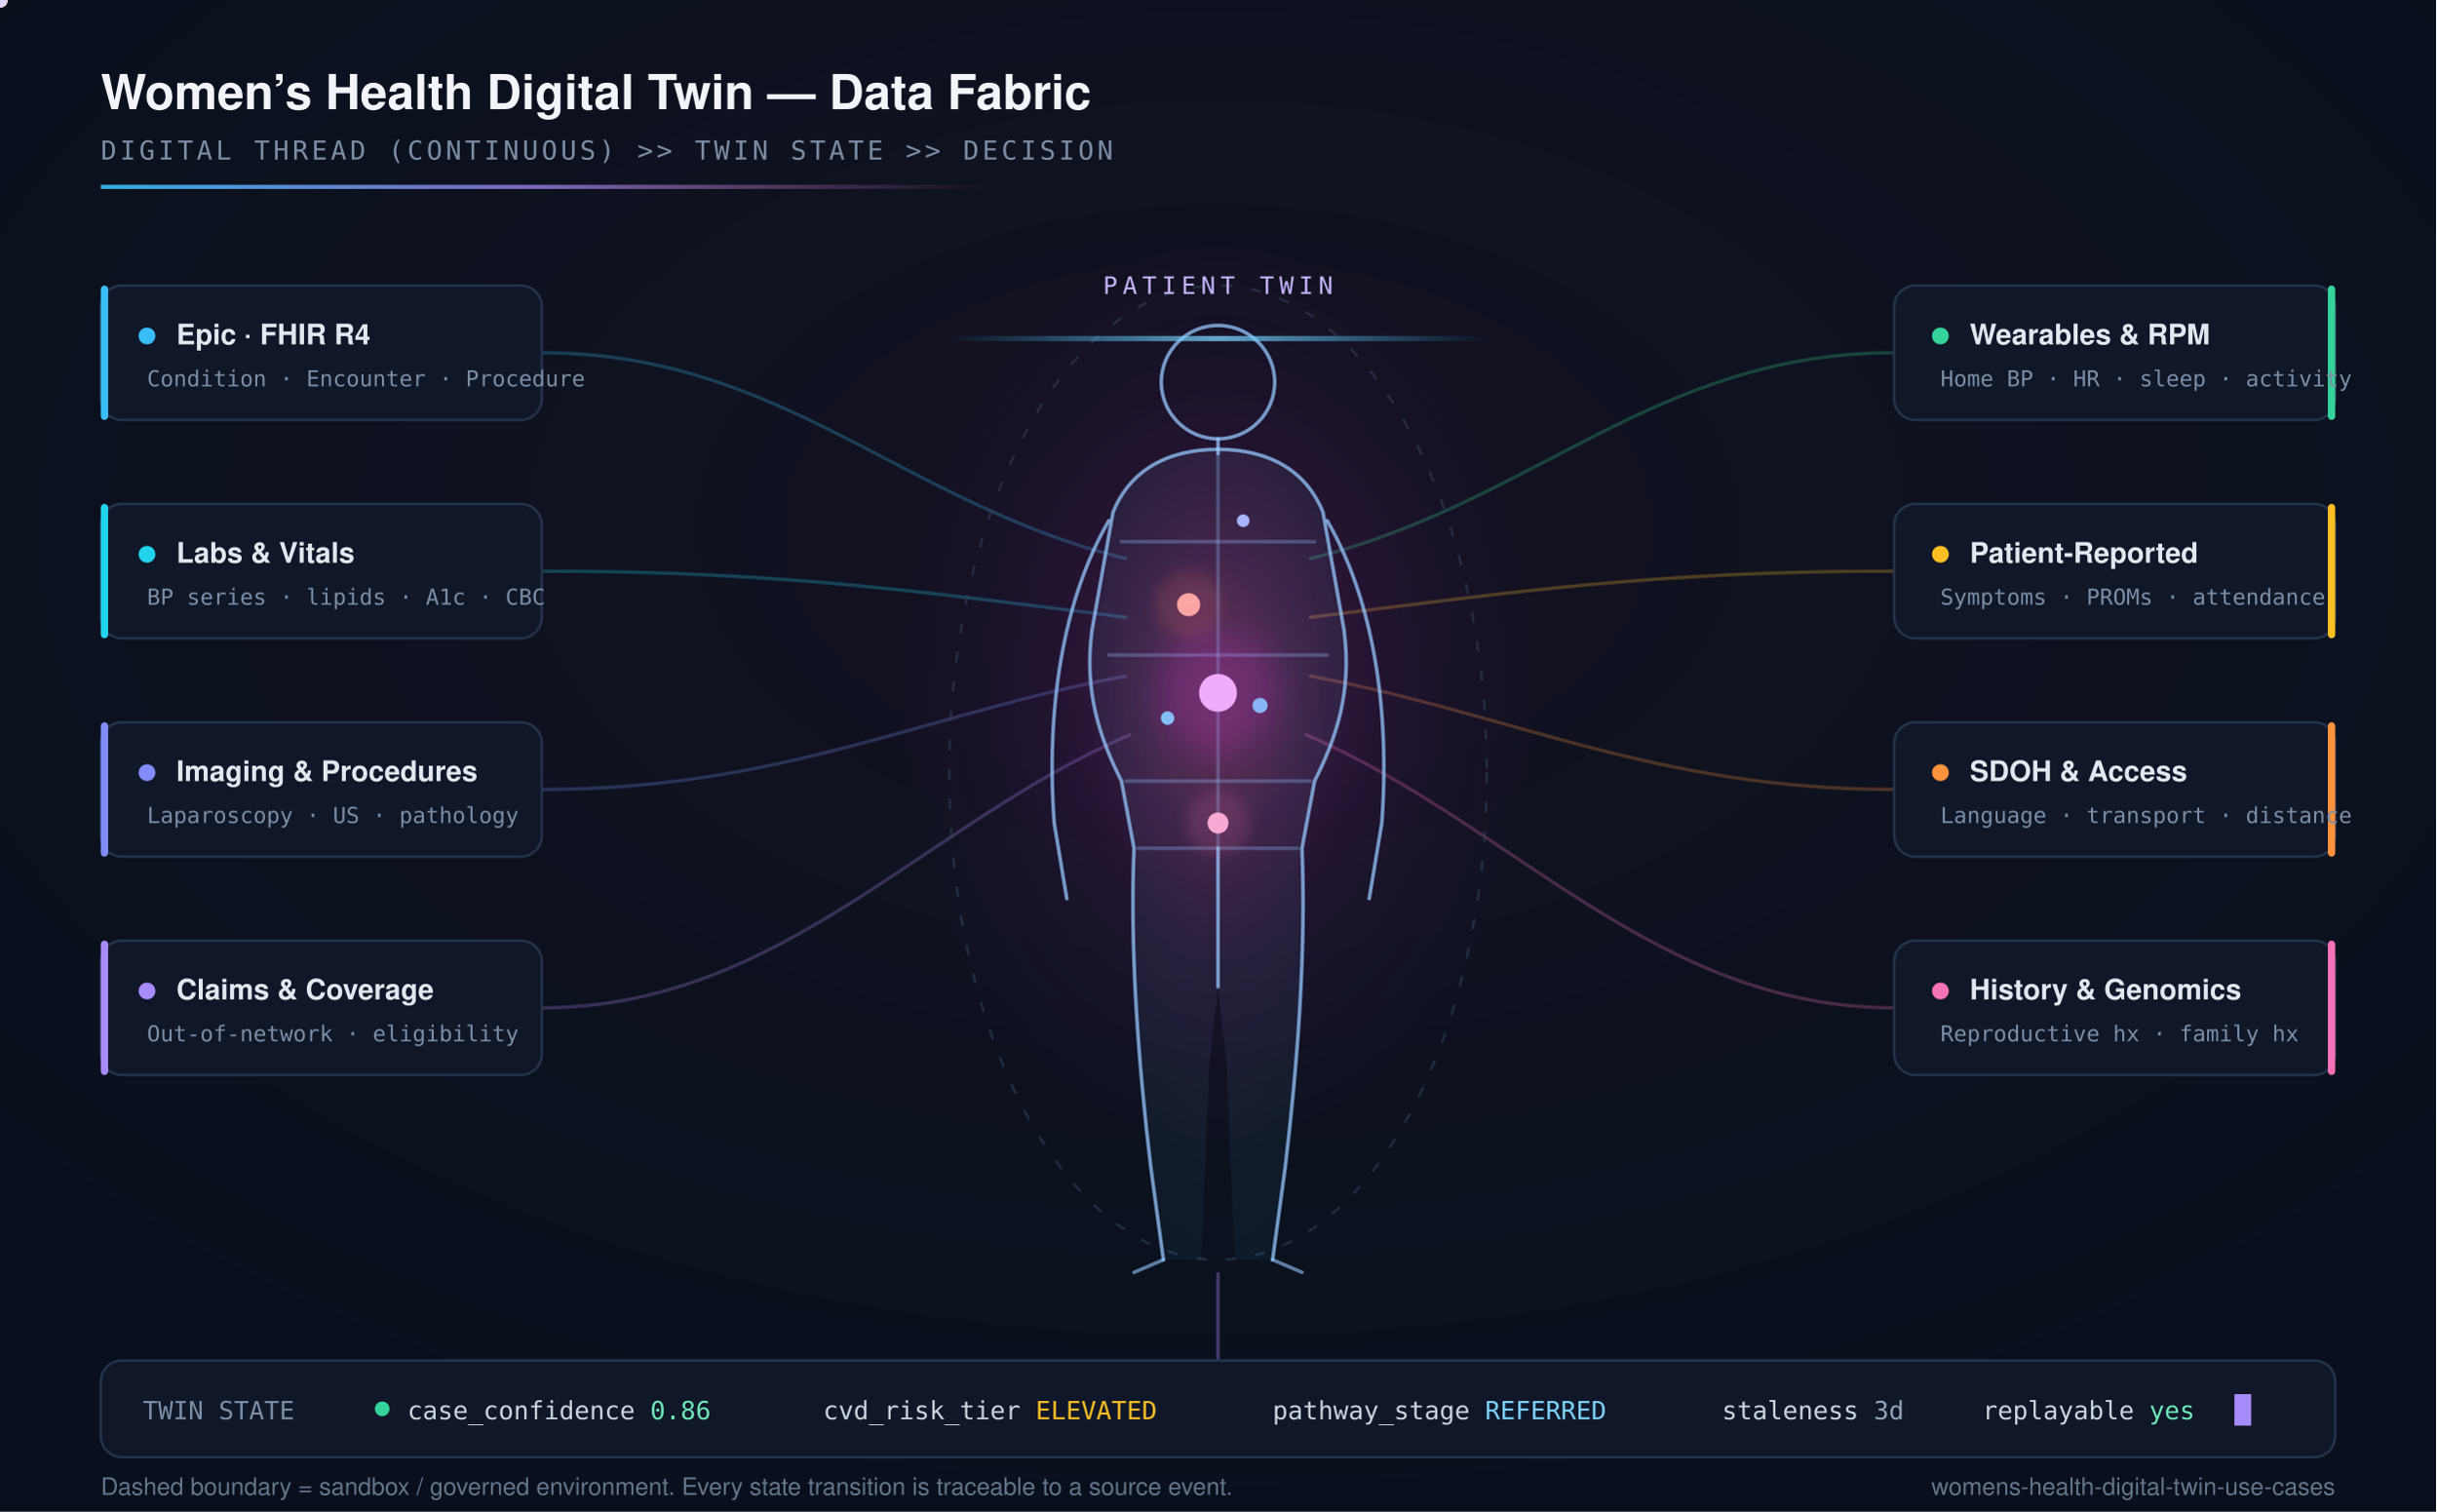
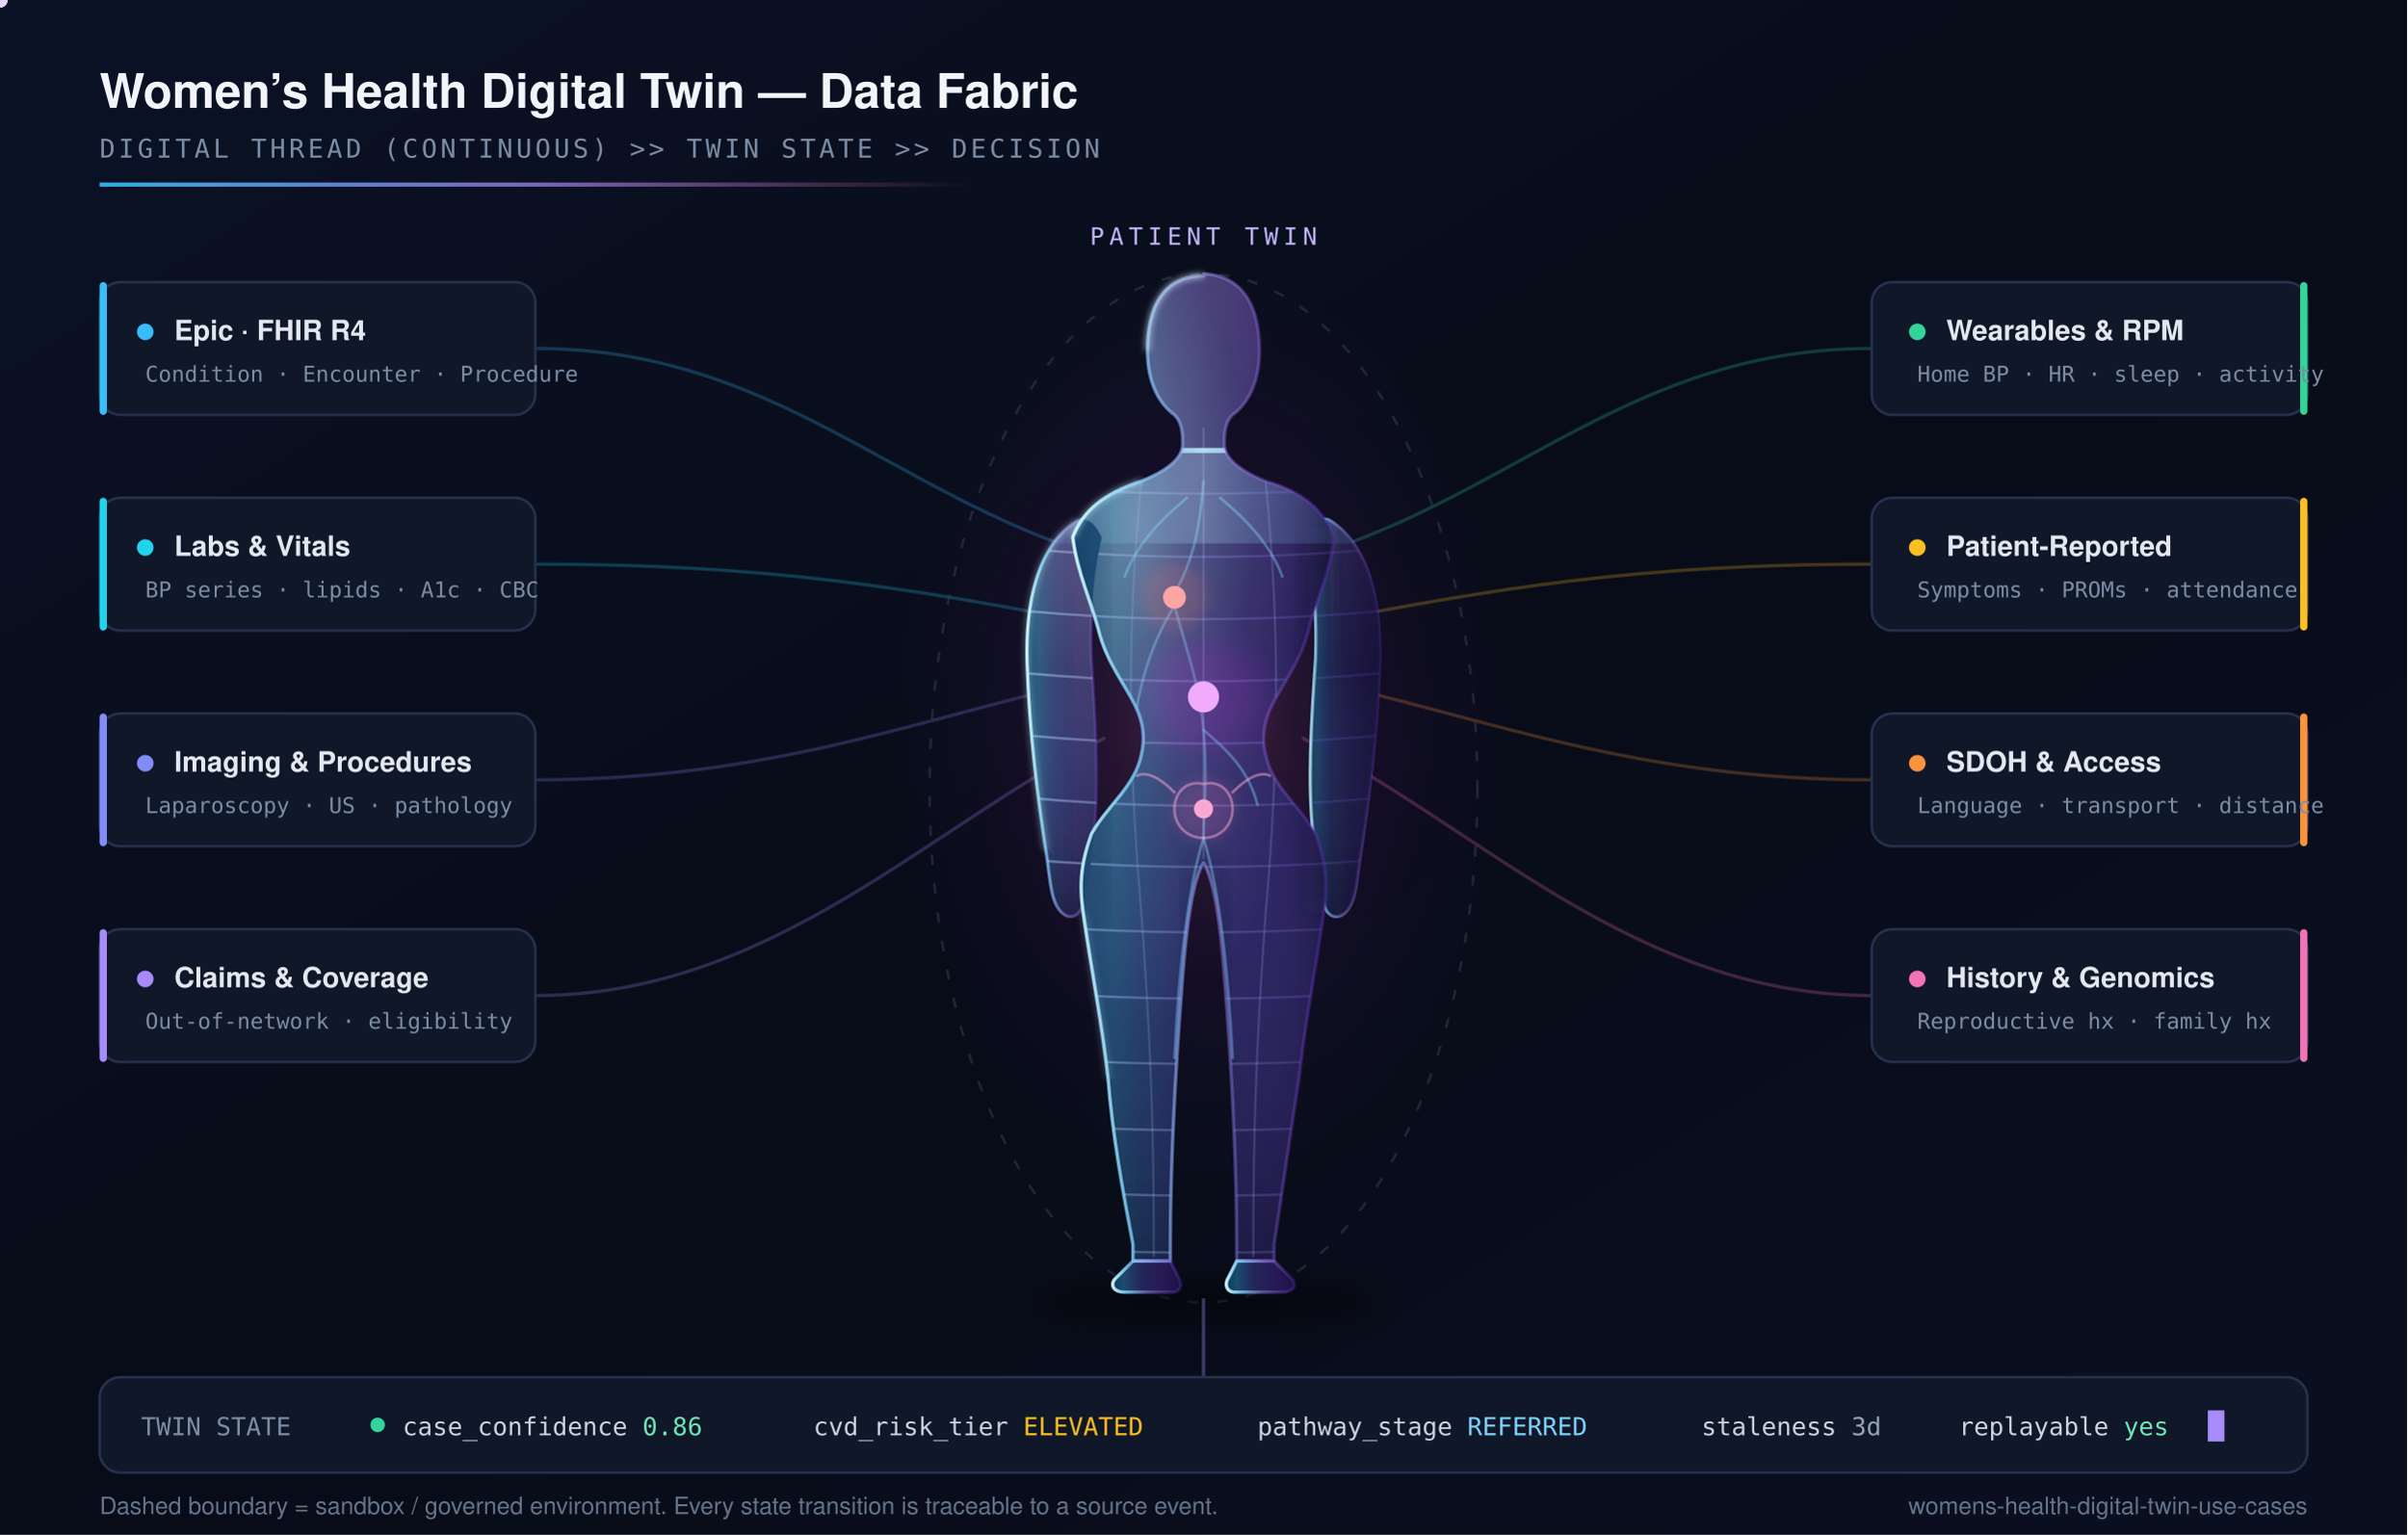
- <svg xmlns="http://www.w3.org/2000/svg" xmlns:xlink="http://www.w3.org/1999/xlink" viewBox="0 0 1160 720" width="1160" height="720" role="img" aria-label="Animated diagram: eight healthcare data sources streaming into a human figure that represents a women's health digital twin, which outputs twin state and a decision.">
+ <svg xmlns="http://www.w3.org/2000/svg" xmlns:xlink="http://www.w3.org/1999/xlink" viewBox="0 0 1160 740" width="1160" height="740" role="img" aria-label="Animated diagram: eight healthcare data sources streaming into a dimensional human figure that represents a women's health digital twin, which outputs twin state and a decision.">
  <defs>
+     <path id="torsoPath" d="M580,132       C600,133 607,149 607,169 C607,185 601,195 594,200       C591,203 590,207 590,214 C590,222 600,228 610,232 C628,237 638,246 643,259       C641,276 634,290 630,306 C626,320 618,330 613,340       C609,348 608,356 610,364 C613,379 626,388 634,402       C639,416 640,426 638,440 C634,468 629,493 626,520       C622,546 618,574 614,600 L614,608 L596,608 L596,600       C596,566 594,520 590,470 C588,444 585,424 580,416       C575,424 572,444 570,470 C566,520 564,566 564,600       L564,608 L546,608 L546,600 C541,574 536,546 534,520       C531,493 526,468 522,440 C520,426 521,416 526,402       C534,388 547,379 550,364 C552,356 551,348 547,340       C542,330 534,320 530,306 C526,290 519,276 517,259       C522,246 532,238 550,232 C560,228 570,222 570,214       C570,207 569,203 566,200 C559,195 553,185 553,169 C553,149 560,133 580,133 Z" />
+     <path id="armR" d="M641,251 C660,263 666,291 665,320 C664,352 660,384 656,410       C654,422 654,432 650,438 C646,444 640,443 638,436 C635,424 634,414 633,404       C630,378 632,348 634,318 C635,292 632,272 629,259 C633,251 637,249 641,251 Z" />
+     <path id="armL" d="M519,251 C500,263 494,291 495,320 C496,352 500,384 504,410       C506,422 506,432 510,438 C514,444 520,443 522,436 C525,424 526,414 527,404       C530,378 528,348 526,318 C525,292 528,272 531,259 C527,251 523,249 519,251 Z" />
+     <path id="footR" d="M596,608 L614,608 L623,617 C625,620 623,623 618,623 L595,623 C591,623 590,619 592,616 Z" />
+     <path id="footL" d="M564,608 L546,608 L537,617 C535,620 537,623 542,623 L565,623 C569,623 570,619 568,616 Z" />
+     <clipPath id="bodyClip">
+       <use xlink:href="#torsoPath" href="#torsoPath" />
+       <use xlink:href="#armR" href="#armR" />
+       <use xlink:href="#armL" href="#armL" />
+     </clipPath>
+     <linearGradient id="formShade" x1="0%" y1="0%" x2="100%" y2="0%">
+       <stop offset="0%" stop-color="#0EA5E9" stop-opacity="0.30" />
+       <stop offset="16%" stop-color="#38BDF8" stop-opacity="0.34" />
+       <stop offset="40%" stop-color="#6366F1" stop-opacity="0.26" />
+       <stop offset="66%" stop-color="#7C3AED" stop-opacity="0.24" />
+       <stop offset="88%" stop-color="#4C1D95" stop-opacity="0.34" />
+       <stop offset="100%" stop-color="#1E1B4B" stop-opacity="0.46" />
+     </linearGradient>
+     <linearGradient id="depthShade" x1="0%" y1="0%" x2="0%" y2="100%">
+       <stop offset="0%" stop-color="#F0ABFC" stop-opacity="0.14" />
+       <stop offset="38%" stop-color="#818CF8" stop-opacity="0.05" />
+       <stop offset="100%" stop-color="#0F172A" stop-opacity="0.40" />
+     </linearGradient>
+     <radialGradient id="keyLight" cx="34%" cy="26%" r="46%">
+       <stop offset="0%" stop-color="#E0F2FE" stop-opacity="0.34" />
+       <stop offset="60%" stop-color="#BAE6FD" stop-opacity="0.08" />
+       <stop offset="100%" stop-color="#BAE6FD" stop-opacity="0" />
+     </radialGradient>
+     <linearGradient id="rimGrad" x1="0%" y1="0%" x2="100%" y2="0%">
+       <stop offset="0%" stop-color="#CFFAFE" stop-opacity="0.95" />
+       <stop offset="22%" stop-color="#7DD3FC" stop-opacity="0.80" />
+       <stop offset="58%" stop-color="#A78BFA" stop-opacity="0.42" />
+       <stop offset="100%" stop-color="#6D28D9" stop-opacity="0.30" />
+     </linearGradient>
+     <linearGradient id="contourGrad" x1="0%" y1="0%" x2="100%" y2="0%">
+       <stop offset="0%" stop-color="#BAE6FD" stop-opacity="0.55" />
+       <stop offset="45%" stop-color="#A5B4FC" stop-opacity="0.28" />
+       <stop offset="100%" stop-color="#7C3AED" stop-opacity="0.10" />
+     </linearGradient>
    <radialGradient id="coreGlow" cx="50%" cy="50%" r="50%">
-       <stop offset="0%" stop-color="#F472B6" stop-opacity="0.55" />
-       <stop offset="55%" stop-color="#C026D3" stop-opacity="0.16" />
+       <stop offset="0%" stop-color="#F472B6" stop-opacity="0.50" />
+       <stop offset="55%" stop-color="#C026D3" stop-opacity="0.14" />
      <stop offset="100%" stop-color="#7E22CE" stop-opacity="0" />
-     </radialGradient>
-     <radialGradient id="bodyFill" cx="50%" cy="35%" r="70%">
-       <stop offset="0%" stop-color="#F472B6" stop-opacity="0.15" />
-       <stop offset="100%" stop-color="#38BDF8" stop-opacity="0.05" />
    </radialGradient>
    <linearGradient id="scanLine" x1="0" y1="0" x2="1" y2="0">
      <stop offset="0%" stop-color="#38BDF8" stop-opacity="0" />
-       <stop offset="50%" stop-color="#7DD3FC" stop-opacity="0.85" />
+       <stop offset="50%" stop-color="#BAE6FD" stop-opacity="0.9" />
      <stop offset="100%" stop-color="#38BDF8" stop-opacity="0" />
    </linearGradient>
    <linearGradient id="headerRule" x1="0" y1="0" x2="1" y2="0">
      <stop offset="0%" stop-color="#38BDF8" stop-opacity="0.9" />
      <stop offset="50%" stop-color="#A78BFA" stop-opacity="0.7" />
      <stop offset="100%" stop-color="#F472B6" stop-opacity="0" />
    </linearGradient>
+     <linearGradient id="bgWash" x1="0%" y1="0%" x2="100%" y2="100%">
+       <stop offset="0%" stop-color="#0B1226" />
+       <stop offset="50%" stop-color="#080C18" />
+       <stop offset="100%" stop-color="#0A0F20" />
+     </linearGradient>
    <filter id="soften" x="-60%" y="-60%" width="220%" height="220%">
-       <feGaussianBlur stdDeviation="7" />
+       <feGaussianBlur stdDeviation="8" />
    </filter>
-     <filter id="softenSm" x="-80%" y="-80%" width="260%" height="260%">
-       <feGaussianBlur stdDeviation="3" />
+     <filter id="softenSm" x="-90%" y="-90%" width="280%" height="280%">
+       <feGaussianBlur stdDeviation="3.2" />
    </filter>
-     <path id="t1" d="M258,168 C 372,168 430,240 536,266" fill="none" />
-     <path id="t2" d="M258,272 C 372,272 440,282 536,294" fill="none" />
-     <path id="t3" d="M258,376 C 372,376 440,340 536,322" fill="none" />
-     <path id="t4" d="M258,480 C 372,480 440,392 538,350" fill="none" />
-     <path id="t5" d="M902,168 C 788,168 730,240 624,266" fill="none" />
-     <path id="t6" d="M902,272 C 788,272 720,282 624,294" fill="none" />
-     <path id="t7" d="M902,376 C 788,376 720,340 624,322" fill="none" />
-     <path id="t8" d="M902,480 C 788,480 720,392 622,350" fill="none" />
-     <path id="tOut" d="M580,606 C 580,630 580,634 580,648" fill="none" />
+     <filter id="softenXs" x="-90%" y="-90%" width="280%" height="280%">
+       <feGaussianBlur stdDeviation="1.4" />
+     </filter>
+     <filter id="innerShade" x="-40%" y="-40%" width="180%" height="180%">
+       <feGaussianBlur stdDeviation="9" />
+     </filter>
+     <path id="t1" d="M258,168 C 372,168 430,238 528,268" fill="none" />
+     <path id="t2" d="M258,272 C 372,272 440,284 524,300" fill="none" />
+     <path id="t3" d="M258,376 C 372,376 444,346 526,328" fill="none" />
+     <path id="t4" d="M258,480 C 372,480 448,398 532,356" fill="none" />
+     <path id="t5" d="M902,168 C 788,168 730,238 632,268" fill="none" />
+     <path id="t6" d="M902,272 C 788,272 720,284 636,300" fill="none" />
+     <path id="t7" d="M902,376 C 788,376 716,346 634,328" fill="none" />
+     <path id="t8" d="M902,480 C 788,480 712,398 628,356" fill="none" />
+     <path id="tOut" d="M580,626 C 580,648 580,652 580,664" fill="none" />
  </defs>
-   <rect width="1160" height="720" fill="#080C18" />
-   <rect width="1160" height="720" fill="url(#bodyFill)" opacity="0.35" />
+   <rect width="1160" height="740" fill="url(#bgWash)" />
  <text x="48" y="52" font-family="ui-sans-serif, -apple-system, Segoe UI, Helvetica, Arial, sans-serif" font-size="23" font-weight="700" fill="#F1F5F9">Women’s Health Digital Twin — Data Fabric</text>
  <text x="48" y="76" font-family="ui-monospace, SFMono-Regular, Menlo, Consolas, monospace" font-size="12.5" fill="#7C8DA6" letter-spacing="1.6">DIGITAL THREAD (CONTINUOUS)  &gt;&gt;  TWIN STATE  &gt;&gt;  DECISION</text>
  <rect x="48" y="88" width="420" height="2" fill="url(#headerRule)" />
  <g fill="none" stroke-linecap="round">
-     <use xlink:href="#t1" href="#t1" stroke="#38BDF8" stroke-opacity="0.26" stroke-width="1.6" />
-     <use xlink:href="#t2" href="#t2" stroke="#22D3EE" stroke-opacity="0.26" stroke-width="1.6" />
-     <use xlink:href="#t3" href="#t3" stroke="#818CF8" stroke-opacity="0.26" stroke-width="1.6" />
-     <use xlink:href="#t4" href="#t4" stroke="#A78BFA" stroke-opacity="0.26" stroke-width="1.6" />
-     <use xlink:href="#t5" href="#t5" stroke="#34D399" stroke-opacity="0.26" stroke-width="1.6" />
-     <use xlink:href="#t6" href="#t6" stroke="#FBBF24" stroke-opacity="0.26" stroke-width="1.6" />
-     <use xlink:href="#t7" href="#t7" stroke="#FB923C" stroke-opacity="0.26" stroke-width="1.6" />
-     <use xlink:href="#t8" href="#t8" stroke="#F472B6" stroke-opacity="0.26" stroke-width="1.6" />
+     <use xlink:href="#t1" href="#t1" stroke="#38BDF8" stroke-opacity="0.24" stroke-width="1.6" />
+     <use xlink:href="#t2" href="#t2" stroke="#22D3EE" stroke-opacity="0.24" stroke-width="1.6" />
+     <use xlink:href="#t3" href="#t3" stroke="#818CF8" stroke-opacity="0.24" stroke-width="1.6" />
+     <use xlink:href="#t4" href="#t4" stroke="#A78BFA" stroke-opacity="0.24" stroke-width="1.6" />
+     <use xlink:href="#t5" href="#t5" stroke="#34D399" stroke-opacity="0.24" stroke-width="1.6" />
+     <use xlink:href="#t6" href="#t6" stroke="#FBBF24" stroke-opacity="0.24" stroke-width="1.6" />
+     <use xlink:href="#t7" href="#t7" stroke="#FB923C" stroke-opacity="0.24" stroke-width="1.6" />
+     <use xlink:href="#t8" href="#t8" stroke="#F472B6" stroke-opacity="0.24" stroke-width="1.6" />
  </g>
  <g>
    <circle r="3.6" fill="#7DD3FC">
      <animateMotion dur="3.6s" repeatCount="indefinite" begin="0s">
        <mpath xlink:href="#t1" href="#t1" />
      </animateMotion>
      <animate attributeName="opacity" values="0;1;1;0" keyTimes="0;0.12;0.82;1" dur="3.6s" repeatCount="indefinite" begin="0s" />
    </circle>
    <circle r="2.4" fill="#7DD3FC" opacity="0.7">
      <animateMotion dur="3.6s" repeatCount="indefinite" begin="1.8s">
        <mpath xlink:href="#t1" href="#t1" />
      </animateMotion>
    </circle>
    <circle r="3.6" fill="#67E8F9">
      <animateMotion dur="2.9s" repeatCount="indefinite" begin="0.4s">
        <mpath xlink:href="#t2" href="#t2" />
      </animateMotion>
      <animate attributeName="opacity" values="0;1;1;0" keyTimes="0;0.12;0.82;1" dur="2.9s" repeatCount="indefinite" begin="0.4s" />
    </circle>
    <circle r="2.4" fill="#67E8F9" opacity="0.7">
      <animateMotion dur="2.9s" repeatCount="indefinite" begin="1.9s">
        <mpath xlink:href="#t2" href="#t2" />
      </animateMotion>
    </circle>
    <circle r="3.6" fill="#A5B4FC">
      <animateMotion dur="4.4s" repeatCount="indefinite" begin="0.9s">
        <mpath xlink:href="#t3" href="#t3" />
      </animateMotion>
      <animate attributeName="opacity" values="0;1;1;0" keyTimes="0;0.12;0.82;1" dur="4.4s" repeatCount="indefinite" begin="0.9s" />
    </circle>
    <circle r="3.6" fill="#C4B5FD">
      <animateMotion dur="5.2s" repeatCount="indefinite" begin="1.4s">
        <mpath xlink:href="#t4" href="#t4" />
      </animateMotion>
      <animate attributeName="opacity" values="0;1;1;0" keyTimes="0;0.12;0.82;1" dur="5.2s" repeatCount="indefinite" begin="1.4s" />
    </circle>
    <circle r="3.6" fill="#6EE7B7">
      <animateMotion dur="2.2s" repeatCount="indefinite" begin="0.2s">
        <mpath xlink:href="#t5" href="#t5" />
      </animateMotion>
      <animate attributeName="opacity" values="0;1;1;0" keyTimes="0;0.12;0.82;1" dur="2.2s" repeatCount="indefinite" begin="0.2s" />
    </circle>
    <circle r="2.4" fill="#6EE7B7" opacity="0.75">
      <animateMotion dur="2.2s" repeatCount="indefinite" begin="1.1s">
        <mpath xlink:href="#t5" href="#t5" />
      </animateMotion>
    </circle>
    <circle r="3.6" fill="#FCD34D">
      <animateMotion dur="4.8s" repeatCount="indefinite" begin="0.7s">
        <mpath xlink:href="#t6" href="#t6" />
      </animateMotion>
      <animate attributeName="opacity" values="0;1;1;0" keyTimes="0;0.12;0.82;1" dur="4.8s" repeatCount="indefinite" begin="0.7s" />
    </circle>
    <circle r="3.6" fill="#FDBA74">
      <animateMotion dur="6s" repeatCount="indefinite" begin="1.1s">
        <mpath xlink:href="#t7" href="#t7" />
      </animateMotion>
      <animate attributeName="opacity" values="0;1;1;0" keyTimes="0;0.12;0.82;1" dur="6s" repeatCount="indefinite" begin="1.1s" />
    </circle>
    <circle r="3.6" fill="#F9A8D4">
      <animateMotion dur="7.2s" repeatCount="indefinite" begin="2s">
        <mpath xlink:href="#t8" href="#t8" />
      </animateMotion>
      <animate attributeName="opacity" values="0;1;1;0" keyTimes="0;0.12;0.82;1" dur="7.2s" repeatCount="indefinite" begin="2s" />
    </circle>
  </g>
  <g font-family="ui-sans-serif, -apple-system, Segoe UI, Helvetica, Arial, sans-serif">
    <g>
      <rect x="48" y="136" width="210" height="64" rx="10" fill="#101728" stroke="#25324D" stroke-width="1.2" />
      <rect x="48" y="136" width="3.5" height="64" rx="1.75" fill="#38BDF8" />
      <circle cx="70" cy="160" r="4" fill="#38BDF8">
        <animate attributeName="opacity" values="1;0.25;1" dur="2.4s" repeatCount="indefinite" />
      </circle>
      <text x="84" y="164" font-size="13.5" font-weight="600" fill="#E2E8F0">Epic · FHIR R4</text>
      <text x="70" y="184" font-family="ui-monospace, SFMono-Regular, Menlo, Consolas, monospace" font-size="10.5" fill="#7C8DA6">Condition · Encounter · Procedure</text>
    </g>
    <g>
      <rect x="48" y="240" width="210" height="64" rx="10" fill="#101728" stroke="#25324D" stroke-width="1.2" />
      <rect x="48" y="240" width="3.5" height="64" rx="1.75" fill="#22D3EE" />
      <circle cx="70" cy="264" r="4" fill="#22D3EE">
        <animate attributeName="opacity" values="1;0.25;1" dur="1.8s" repeatCount="indefinite" />
      </circle>
      <text x="84" y="268" font-size="13.5" font-weight="600" fill="#E2E8F0">Labs &amp; Vitals</text>
      <text x="70" y="288" font-family="ui-monospace, SFMono-Regular, Menlo, Consolas, monospace" font-size="10.5" fill="#7C8DA6">BP series · lipids · A1c · CBC</text>
    </g>
    <g>
      <rect x="48" y="344" width="210" height="64" rx="10" fill="#101728" stroke="#25324D" stroke-width="1.2" />
      <rect x="48" y="344" width="3.5" height="64" rx="1.75" fill="#818CF8" />
      <circle cx="70" cy="368" r="4" fill="#818CF8">
        <animate attributeName="opacity" values="1;0.25;1" dur="3.1s" repeatCount="indefinite" />
      </circle>
      <text x="84" y="372" font-size="13.5" font-weight="600" fill="#E2E8F0">Imaging &amp; Procedures</text>
      <text x="70" y="392" font-family="ui-monospace, SFMono-Regular, Menlo, Consolas, monospace" font-size="10.5" fill="#7C8DA6">Laparoscopy · US · pathology</text>
    </g>
    <g>
      <rect x="48" y="448" width="210" height="64" rx="10" fill="#101728" stroke="#25324D" stroke-width="1.2" />
      <rect x="48" y="448" width="3.5" height="64" rx="1.75" fill="#A78BFA" />
      <circle cx="70" cy="472" r="4" fill="#A78BFA">
        <animate attributeName="opacity" values="1;0.25;1" dur="3.8s" repeatCount="indefinite" />
      </circle>
      <text x="84" y="476" font-size="13.5" font-weight="600" fill="#E2E8F0">Claims &amp; Coverage</text>
      <text x="70" y="496" font-family="ui-monospace, SFMono-Regular, Menlo, Consolas, monospace" font-size="10.5" fill="#7C8DA6">Out-of-network · eligibility</text>
    </g>
    <g>
      <rect x="902" y="136" width="210" height="64" rx="10" fill="#101728" stroke="#25324D" stroke-width="1.2" />
      <rect x="1108.5" y="136" width="3.5" height="64" rx="1.75" fill="#34D399" />
      <circle cx="924" cy="160" r="4" fill="#34D399">
        <animate attributeName="opacity" values="1;0.25;1" dur="1.4s" repeatCount="indefinite" />
      </circle>
      <text x="938" y="164" font-size="13.5" font-weight="600" fill="#E2E8F0">Wearables &amp; RPM</text>
      <text x="924" y="184" font-family="ui-monospace, SFMono-Regular, Menlo, Consolas, monospace" font-size="10.5" fill="#7C8DA6">Home BP · HR · sleep · activity</text>
    </g>
    <g>
      <rect x="902" y="240" width="210" height="64" rx="10" fill="#101728" stroke="#25324D" stroke-width="1.2" />
      <rect x="1108.5" y="240" width="3.5" height="64" rx="1.75" fill="#FBBF24" />
      <circle cx="924" cy="264" r="4" fill="#FBBF24">
        <animate attributeName="opacity" values="1;0.25;1" dur="2.7s" repeatCount="indefinite" />
      </circle>
      <text x="938" y="268" font-size="13.5" font-weight="600" fill="#E2E8F0">Patient-Reported</text>
      <text x="924" y="288" font-family="ui-monospace, SFMono-Regular, Menlo, Consolas, monospace" font-size="10.5" fill="#7C8DA6">Symptoms · PROMs · attendance</text>
    </g>
    <g>
      <rect x="902" y="344" width="210" height="64" rx="10" fill="#101728" stroke="#25324D" stroke-width="1.2" />
      <rect x="1108.5" y="344" width="3.5" height="64" rx="1.75" fill="#FB923C" />
      <circle cx="924" cy="368" r="4" fill="#FB923C">
        <animate attributeName="opacity" values="1;0.25;1" dur="3.4s" repeatCount="indefinite" />
      </circle>
      <text x="938" y="372" font-size="13.5" font-weight="600" fill="#E2E8F0">SDOH &amp; Access</text>
      <text x="924" y="392" font-family="ui-monospace, SFMono-Regular, Menlo, Consolas, monospace" font-size="10.5" fill="#7C8DA6">Language · transport · distance</text>
    </g>
    <g>
      <rect x="902" y="448" width="210" height="64" rx="10" fill="#101728" stroke="#25324D" stroke-width="1.2" />
      <rect x="1108.5" y="448" width="3.5" height="64" rx="1.75" fill="#F472B6" />
      <circle cx="924" cy="472" r="4" fill="#F472B6">
        <animate attributeName="opacity" values="1;0.25;1" dur="4.6s" repeatCount="indefinite" />
      </circle>
      <text x="938" y="476" font-size="13.5" font-weight="600" fill="#E2E8F0">History &amp; Genomics</text>
      <text x="924" y="496" font-family="ui-monospace, SFMono-Regular, Menlo, Consolas, monospace" font-size="10.5" fill="#7C8DA6">Reproductive hx · family hx</text>
    </g>
  </g>
  <g>
-     <ellipse cx="580" cy="330" rx="150" ry="215" fill="url(#coreGlow)" opacity="0.5">
-       <animate attributeName="opacity" values="0.35;0.62;0.35" dur="5s" repeatCount="indefinite" />
+     <ellipse cx="580" cy="350" rx="150" ry="222" fill="url(#coreGlow)" opacity="0.45">
+       <animate attributeName="opacity" values="0.30;0.55;0.30" dur="5s" repeatCount="indefinite" />
    </ellipse>
-     <ellipse cx="580" cy="368" rx="128" ry="232" fill="none" stroke="#334155" stroke-width="1.2" stroke-dasharray="5 9" opacity="0.55">
-       <animateTransform attributeName="transform" type="rotate" from="0 580 368" to="360 580 368" dur="60s" repeatCount="indefinite" />
+     <ellipse cx="580" cy="380" rx="132" ry="248" fill="none" stroke="#334155" stroke-width="1.2" stroke-dasharray="5 9" opacity="0.5">
+       <animateTransform attributeName="transform" type="rotate" from="0 580 380" to="360 580 380" dur="60s" repeatCount="indefinite" />
    </ellipse>
-     <g fill="url(#bodyFill)" stroke="none" opacity="0.9">
-       <path d="M580,214 C 604,214 622,224 630,244 L 640,300 C 644,330 636,352 626,372 L 620,404 C 622,452 618,506 612,556 L 606,600 L 588,600 L 584,506 L 580,470 L 576,506 L 572,600 L 554,600 L 548,556 C 542,506 538,452 540,404 L 534,372 C 524,352 516,330 520,300 L 530,244 C 538,224 556,214 580,214 Z" />
-     </g>
-     <g fill="none" stroke="#93C5FD" stroke-opacity="0.75" stroke-width="1.7" stroke-linecap="round" stroke-linejoin="round">
-       <circle cx="580" cy="182" r="27" />
-       <path d="M580,209 L580,216" />
-       <path d="M580,214 C 604,214 622,224 630,244 L 640,300 C 644,330 636,352 626,372 L 620,404 C 622,452 618,506 612,556 L 606,600" />
-       <path d="M580,214 C 556,214 538,224 530,244 L 520,300 C 516,330 524,352 534,372 L 540,404 C 538,452 542,506 548,556 L 554,600" />
-       <path d="M580,404 L580,470" />
-       <path d="M632,248 C 654,286 662,338 658,392 L 652,428" />
-       <path d="M528,248 C 506,286 498,338 502,392 L 508,428" />
-       <path d="M534,258 L626,258" stroke-opacity="0.3" />
-       <path d="M528,312 L632,312" stroke-opacity="0.3" />
-       <path d="M536,372 L624,372" stroke-opacity="0.3" />
-       <path d="M542,404 L618,404" stroke-opacity="0.3" />
-       <path d="M580,216 L580,404" stroke-opacity="0.28" />
-       <path d="M606,600 L620,606" stroke-opacity="0.6" />
-       <path d="M554,600 L540,606" stroke-opacity="0.6" />
-     </g>
-     <rect x="450" y="160" width="260" height="2.5" fill="url(#scanLine)" opacity="0.9">
-       <animate attributeName="y" values="160;600;160" dur="7s" repeatCount="indefinite" />
-       <animate attributeName="opacity" values="0;0.95;0.95;0" keyTimes="0;0.08;0.9;1" dur="7s" repeatCount="indefinite" />
-     </rect>
-     <g>
-       <circle cx="566" cy="288" r="16" fill="#F87171" opacity="0.16" filter="url(#softenSm)">
-         <animate attributeName="r" values="12;22;12" dur="1.15s" repeatCount="indefinite" />
-         <animate attributeName="opacity" values="0.3;0.05;0.3" dur="1.15s" repeatCount="indefinite" />
+     <ellipse cx="580" cy="628" rx="86" ry="9" fill="#000000" opacity="0.5" filter="url(#soften)" />
+     <g>
+       <use xlink:href="#footL" href="#footL" fill="#0C1226" />
+       <use xlink:href="#footR" href="#footR" fill="#0C1226" />
+       <use xlink:href="#footL" href="#footL" fill="url(#formShade)" />
+       <use xlink:href="#footR" href="#footR" fill="url(#formShade)" />
+       <use xlink:href="#armL" href="#armL" fill="#0C1226" />
+       <use xlink:href="#armR" href="#armR" fill="#0C1226" />
+       <use xlink:href="#armL" href="#armL" fill="url(#formShade)" />
+       <use xlink:href="#armR" href="#armR" fill="url(#formShade)" />
+       <use xlink:href="#armL" href="#armL" fill="url(#depthShade)" />
+       <use xlink:href="#armR" href="#armR" fill="url(#depthShade)" />
+       <g fill="none" stroke="url(#rimGrad)" stroke-width="1.5" stroke-linejoin="round">
+         <use xlink:href="#armL" href="#armL" />
+         <use xlink:href="#armR" href="#armR" />
+       </g>
+       <use xlink:href="#torsoPath" href="#torsoPath" fill="#0C1226" />
+       <use xlink:href="#torsoPath" href="#torsoPath" fill="url(#formShade)" />
+       <use xlink:href="#torsoPath" href="#torsoPath" fill="url(#depthShade)" />
+     </g>
+     <g clip-path="url(#bodyClip)">
+       <rect x="480" y="120" width="200" height="520" fill="url(#keyLight)" />
+       <path d="M700,120 L700,660 L632,660 C644,540 648,380 636,140 Z" fill="#0B1026" opacity="0.55" filter="url(#innerShade)" />
+       <path d="M629,255 C634,320 632,392 630,440 L642,440 L642,255 Z" fill="#0B1026" opacity="0.30" filter="url(#innerShade)" />
+       <path d="M531,255 C526,320 528,392 530,440 L518,440 L518,255 Z" fill="#0B1026" opacity="0.18" filter="url(#innerShade)" />
+       <path d="M574,420 C578,470 578,540 576,610 L586,610 C584,540 584,470 588,420 Z" fill="#0B1026" opacity="0.42" filter="url(#innerShade)" />
+       <g fill="none" stroke="url(#contourGrad)" stroke-width="1.15">
+         <path d="M470,232 Q580,244 690,232" />
+         <path d="M470,262 Q580,275 690,262" />
+         <path d="M470,292 Q580,305 690,292" />
+         <path d="M470,322 Q580,335 690,322" />
+         <path d="M470,352 Q580,365 690,352" />
+         <path d="M470,382 Q580,395 690,382" />
+         <path d="M470,412 Q580,424 690,412" />
+         <path d="M470,444 Q580,455 690,444" />
+         <path d="M470,476 Q580,487 690,476" />
+         <path d="M470,508 Q580,518 690,508" />
+         <path d="M470,540 Q580,550 690,540" />
+         <path d="M470,572 Q580,581 690,572" />
+         <path d="M470,600 Q580,608 690,600" />
+       </g>
+       <g fill="none" stroke="#A5B4FC" stroke-opacity="0.22" stroke-width="1">
+         <path d="M552,214 C542,300 544,370 550,440 C556,520 556,570 556,606" />
+         <path d="M608,214 C618,300 616,370 610,440 C604,520 604,570 604,606" />
+         <path d="M580,206 C580,300 580,360 580,414" />
+       </g>
+       <g fill="none" stroke="#7DD3FC" stroke-opacity="0.40" stroke-width="1.3" stroke-linecap="round">
+         <path d="M580,232 C578,258 574,272 566,286" />
+         <path d="M566,292 C572,314 578,330 580,352 C582,376 580,392 580,404" />
+         <path d="M566,292 C556,308 548,330 546,356" />
+         <path d="M580,352 C592,362 602,372 606,388" />
+         <path d="M580,404 C572,430 568,470 566,510" />
+         <path d="M580,404 C588,430 592,470 594,510" />
+         <path d="M572,240 C560,250 548,262 542,278" />
+         <path d="M588,240 C600,250 612,262 618,278" />
+       </g>
+       <circle r="2.3" fill="#BAE6FD" opacity="0.9">
+         <animateMotion dur="3.2s" repeatCount="indefinite" path="M580,232 C578,258 574,272 566,286 C572,314 578,330 580,352 C582,376 580,392 580,404 C572,430 568,470 566,510" />
+       </circle>
+       <circle r="2" fill="#BAE6FD" opacity="0.75">
+         <animateMotion dur="3.2s" begin="1.6s" repeatCount="indefinite" path="M580,232 C578,258 574,272 566,286 C572,314 578,330 580,352 C582,376 580,392 580,404 C588,430 592,470 594,510" />
+       </circle>
+       <g fill="none" stroke="#F9A8D4" stroke-opacity="0.5" stroke-width="1.3" stroke-linecap="round">
+         <path d="M580,378 C572,376 566,382 566,390 C566,398 572,404 580,404 C588,404 594,398 594,390 C594,382 588,376 580,378 Z" />
+         <path d="M566,382 C558,374 552,372 548,374" />
+         <path d="M594,382 C602,374 608,372 612,374" />
+       </g>
+       <rect x="460" y="216" width="240" height="46" fill="url(#scanLine)" opacity="0.28">
+         <animate attributeName="y" values="216;600;216" dur="7s" repeatCount="indefinite" />
+       </rect>
+       <rect x="460" y="216" width="240" height="2.4" fill="url(#scanLine)">
+         <animate attributeName="y" values="216;600;216" dur="7s" repeatCount="indefinite" />
+         <animate attributeName="opacity" values="0;0.95;0.95;0" keyTimes="0;0.06;0.94;1" dur="7s" repeatCount="indefinite" />
+       </rect>
+     </g>
+     <g fill="none" stroke="url(#rimGrad)" stroke-width="1.6" stroke-linejoin="round">
+       <use xlink:href="#torsoPath" href="#torsoPath" />
+       <use xlink:href="#footL" href="#footL" />
+       <use xlink:href="#footR" href="#footR" />
+     </g>
+     <path d="M553,169 C553,149 560,133 580,133" fill="none" stroke="#E0F2FE" stroke-opacity="0.85" stroke-width="1.7" filter="url(#softenXs)" />
+     <path d="M517,259 C522,246 532,238 550,232" fill="none" stroke="#CFFAFE" stroke-opacity="0.7" stroke-width="1.7" filter="url(#softenXs)" />
+     <path d="M519,251 C500,263 494,291 495,320 C496,352 500,384 504,410" fill="none" stroke="#CFFAFE" stroke-opacity="0.55" stroke-width="1.6" filter="url(#softenXs)" />
+     <path d="M534,520 C531,493 526,468 522,440" fill="none" stroke="#BAE6FD" stroke-opacity="0.45" stroke-width="1.5" filter="url(#softenXs)" />
+     <g>
+       <circle cx="566" cy="288" r="16" fill="#F87171" opacity="0.18" filter="url(#softenSm)">
+         <animate attributeName="r" values="12;23;12" dur="1.15s" repeatCount="indefinite" />
+         <animate attributeName="opacity" values="0.34;0.05;0.34" dur="1.15s" repeatCount="indefinite" />
      </circle>
      <circle cx="566" cy="288" r="5.5" fill="#FCA5A5">
-         <animate attributeName="r" values="5;6.8;5" dur="1.15s" repeatCount="indefinite" />
-       </circle>
-     </g>
-     <g>
-       <circle cx="580" cy="392" r="15" fill="#F472B6" opacity="0.16" filter="url(#softenSm)">
-         <animate attributeName="r" values="11;20;11" dur="2.6s" repeatCount="indefinite" />
-         <animate attributeName="opacity" values="0.3;0.06;0.3" dur="2.6s" repeatCount="indefinite" />
-       </circle>
-       <circle cx="580" cy="392" r="5" fill="#F9A8D4" />
-     </g>
-     <circle cx="600" cy="336" r="3.6" fill="#7DD3FC">
-       <animate attributeName="opacity" values="0.35;1;0.35" dur="2s" repeatCount="indefinite" />
-     </circle>
-     <circle cx="556" cy="342" r="3.2" fill="#7DD3FC">
-       <animate attributeName="opacity" values="1;0.35;1" dur="2.4s" repeatCount="indefinite" />
-     </circle>
-     <circle cx="592" cy="248" r="3" fill="#A5B4FC">
-       <animate attributeName="opacity" values="0.4;1;0.4" dur="3.2s" repeatCount="indefinite" />
-     </circle>
-     <circle cx="580" cy="330" r="30" fill="#C026D3" opacity="0.2" filter="url(#soften)">
-       <animate attributeName="r" values="24;38;24" dur="3.4s" repeatCount="indefinite" />
-     </circle>
-     <circle cx="580" cy="330" r="9" fill="#F0ABFC">
-       <animate attributeName="opacity" values="0.75;1;0.75" dur="3.4s" repeatCount="indefinite" />
-     </circle>
-     <text x="580" y="140" text-anchor="middle" font-family="ui-monospace, SFMono-Regular, Menlo, Consolas, monospace" font-size="11.5" letter-spacing="2.4" fill="#C4B5FD">PATIENT TWIN</text>
-   </g>
-   <path d="M580,606 L580,648" stroke="#A78BFA" stroke-opacity="0.35" stroke-width="1.6" fill="none" />
+         <animate attributeName="r" values="5;7;5" dur="1.15s" repeatCount="indefinite" />
+       </circle>
+     </g>
+     <g>
+       <circle cx="580" cy="390" r="15" fill="#F472B6" opacity="0.18" filter="url(#softenSm)">
+         <animate attributeName="r" values="11;21;11" dur="2.6s" repeatCount="indefinite" />
+         <animate attributeName="opacity" values="0.34;0.06;0.34" dur="2.6s" repeatCount="indefinite" />
+       </circle>
+       <circle cx="580" cy="390" r="4.6" fill="#F9A8D4" />
+     </g>
+     <circle cx="580" cy="336" r="28" fill="#C026D3" opacity="0.20" filter="url(#soften)">
+       <animate attributeName="r" values="22;36;22" dur="3.4s" repeatCount="indefinite" />
+     </circle>
+     <circle cx="580" cy="336" r="7.5" fill="#F0ABFC">
+       <animate attributeName="opacity" values="0.7;1;0.7" dur="3.4s" repeatCount="indefinite" />
+     </circle>
+     <text x="580" y="118" text-anchor="middle" font-family="ui-monospace, SFMono-Regular, Menlo, Consolas, monospace" font-size="11.5" letter-spacing="2.4" fill="#C4B5FD">PATIENT TWIN</text>
+   </g>
+   <path d="M580,626 L580,664" stroke="#A78BFA" stroke-opacity="0.35" stroke-width="1.6" fill="none" />
  <circle r="3.4" fill="#DDD6FE">
    <animateMotion dur="2.4s" repeatCount="indefinite">
      <mpath xlink:href="#tOut" href="#tOut" />
    </animateMotion>
    <animate attributeName="opacity" values="0;1;1;0" keyTimes="0;0.15;0.8;1" dur="2.4s" repeatCount="indefinite" />
  </circle>
  <g>
-     <rect x="48" y="648" width="1064" height="46" rx="10" fill="#101728" stroke="#25324D" stroke-width="1.2" />
-     <text x="68" y="676" font-family="ui-monospace, SFMono-Regular, Menlo, Consolas, monospace" font-size="12" fill="#7C8DA6">TWIN STATE</text>
-     <circle cx="182" cy="671" r="3.5" fill="#34D399">
+     <rect x="48" y="664" width="1064" height="46" rx="10" fill="#101728" stroke="#25324D" stroke-width="1.2" />
+     <text x="68" y="692" font-family="ui-monospace, SFMono-Regular, Menlo, Consolas, monospace" font-size="12" fill="#7C8DA6">TWIN STATE</text>
+     <circle cx="182" cy="687" r="3.5" fill="#34D399">
      <animate attributeName="opacity" values="1;0.2;1" dur="1.6s" repeatCount="indefinite" />
    </circle>
-     <text x="194" y="676" font-family="ui-monospace, SFMono-Regular, Menlo, Consolas, monospace" font-size="12" fill="#CBD5E1">case_confidence <tspan fill="#6EE7B7">0.86</tspan>
-     </text>
-     <text x="392" y="676" font-family="ui-monospace, SFMono-Regular, Menlo, Consolas, monospace" font-size="12" fill="#CBD5E1">cvd_risk_tier <tspan fill="#FBBF24">ELEVATED</tspan>
-     </text>
-     <text x="606" y="676" font-family="ui-monospace, SFMono-Regular, Menlo, Consolas, monospace" font-size="12" fill="#CBD5E1">pathway_stage <tspan fill="#7DD3FC">REFERRED</tspan>
-     </text>
-     <text x="820" y="676" font-family="ui-monospace, SFMono-Regular, Menlo, Consolas, monospace" font-size="12" fill="#CBD5E1">staleness <tspan fill="#94A3B8">3d</tspan>
-     </text>
-     <text x="944" y="676" font-family="ui-monospace, SFMono-Regular, Menlo, Consolas, monospace" font-size="12" fill="#CBD5E1">replayable <tspan fill="#6EE7B7">yes</tspan>
-     </text>
-     <rect x="1064" y="664" width="8" height="15" fill="#A78BFA">
+     <text x="194" y="692" font-family="ui-monospace, SFMono-Regular, Menlo, Consolas, monospace" font-size="12" fill="#CBD5E1">case_confidence <tspan fill="#6EE7B7">0.86</tspan>
+     </text>
+     <text x="392" y="692" font-family="ui-monospace, SFMono-Regular, Menlo, Consolas, monospace" font-size="12" fill="#CBD5E1">cvd_risk_tier <tspan fill="#FBBF24">ELEVATED</tspan>
+     </text>
+     <text x="606" y="692" font-family="ui-monospace, SFMono-Regular, Menlo, Consolas, monospace" font-size="12" fill="#CBD5E1">pathway_stage <tspan fill="#7DD3FC">REFERRED</tspan>
+     </text>
+     <text x="820" y="692" font-family="ui-monospace, SFMono-Regular, Menlo, Consolas, monospace" font-size="12" fill="#CBD5E1">staleness <tspan fill="#94A3B8">3d</tspan>
+     </text>
+     <text x="944" y="692" font-family="ui-monospace, SFMono-Regular, Menlo, Consolas, monospace" font-size="12" fill="#CBD5E1">replayable <tspan fill="#6EE7B7">yes</tspan>
+     </text>
+     <rect x="1064" y="680" width="8" height="15" fill="#A78BFA">
      <animate attributeName="opacity" values="1;0;1" dur="1.1s" repeatCount="indefinite" />
    </rect>
  </g>
-   <text x="48" y="712" font-family="ui-sans-serif, -apple-system, Segoe UI, Helvetica, Arial, sans-serif" font-size="11.5" fill="#64748B">Dashed boundary = sandbox / governed environment. Every state transition is traceable to a source event.</text>
-   <text x="1112" y="712" text-anchor="end" font-family="ui-sans-serif, -apple-system, Segoe UI, Helvetica, Arial, sans-serif" font-size="11.5" fill="#64748B">womens-health-digital-twin-use-cases</text>
+   <text x="48" y="730" font-family="ui-sans-serif, -apple-system, Segoe UI, Helvetica, Arial, sans-serif" font-size="11.5" fill="#64748B">Dashed boundary = sandbox / governed environment. Every state transition is traceable to a source event.</text>
+   <text x="1112" y="730" text-anchor="end" font-family="ui-sans-serif, -apple-system, Segoe UI, Helvetica, Arial, sans-serif" font-size="11.5" fill="#64748B">womens-health-digital-twin-use-cases</text>
</svg>
